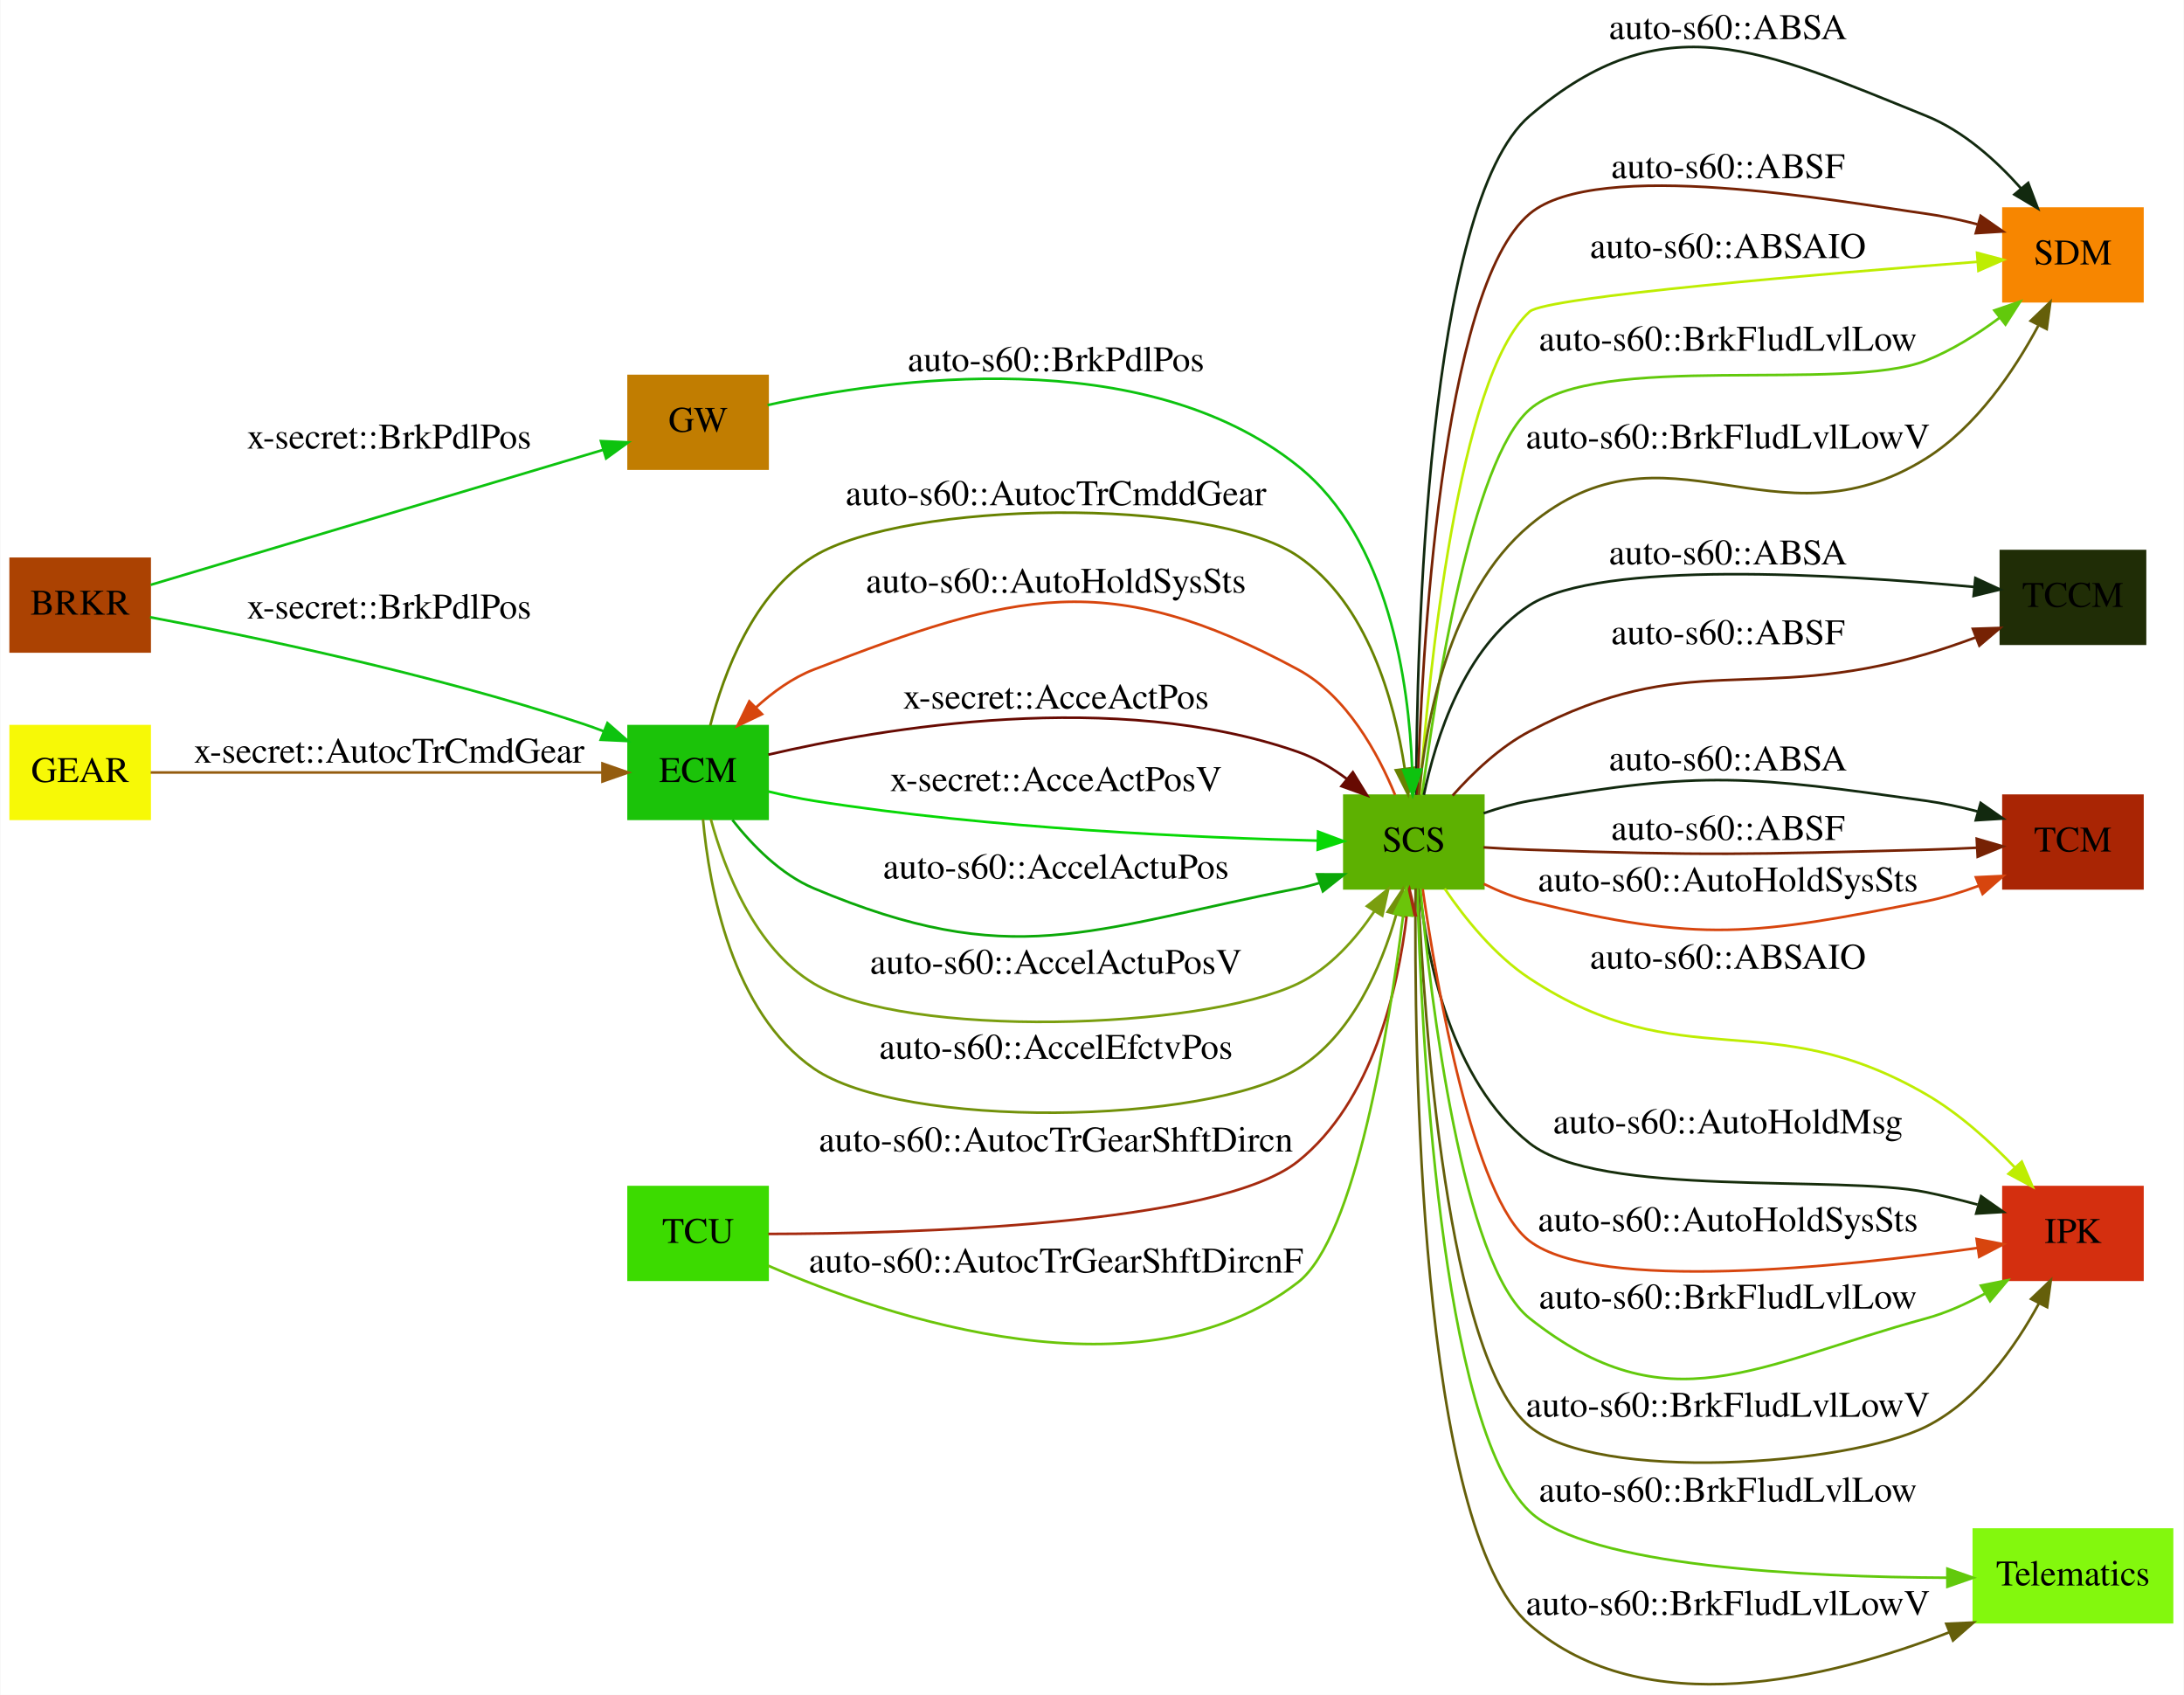
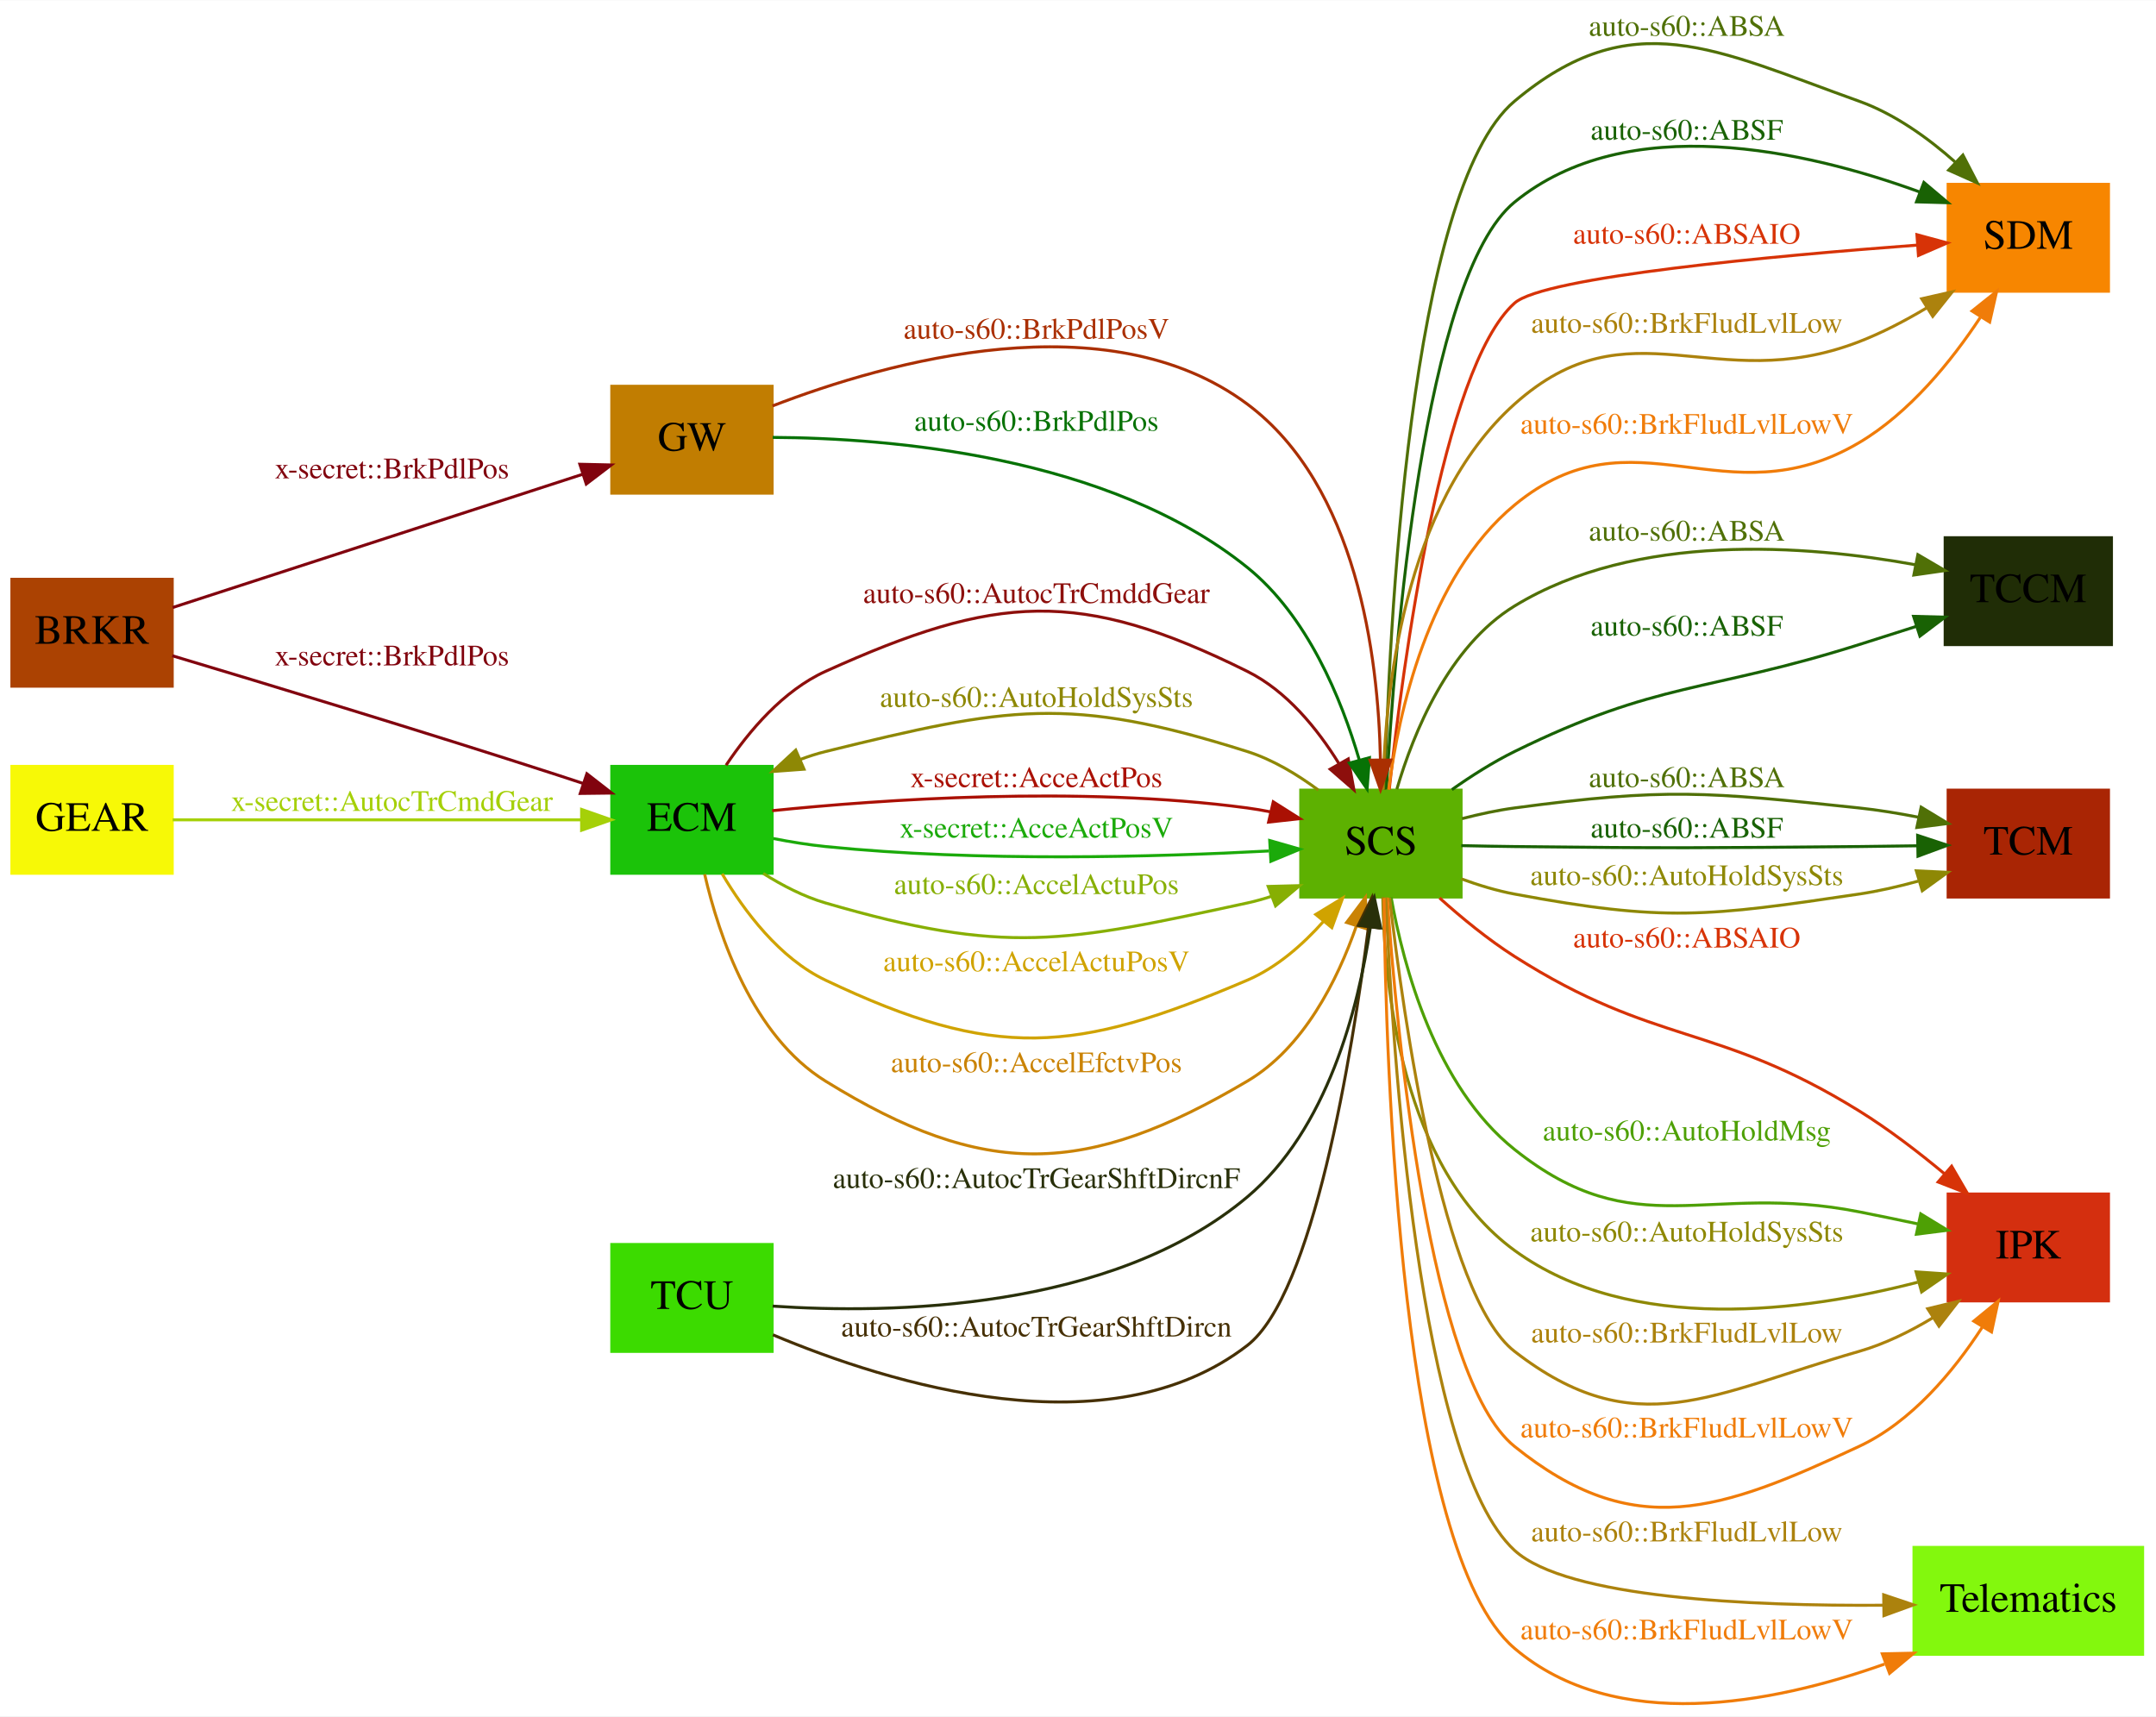
- <svg xmlns="http://www.w3.org/2000/svg" width="848pt" height="658pt" viewBox="0.00 0.00 848.00 658.21">
-   <g id="graph0" class="graph" transform="scale(1 1) rotate(0) translate(4 654.208)">
-     <polygon fill="white" stroke="none" points="-4,4 -4,-654.208 844,-654.208 844,4 -4,4" />
+ <svg xmlns="http://www.w3.org/2000/svg" xmlns:xlink="http://www.w3.org/1999/xlink" width="726pt" height="578pt" viewBox="0.00 0.00 726.00 577.86">
+   <g id="graph0" class="graph" transform="scale(1 1) rotate(0) translate(4 573.857)">
+     <polygon fill="white" stroke="none" points="-4,4 -4,-573.857 722,-573.857 722,4 -4,4" />
    <g id="node1" class="node">
-       <polygon fill="#1bc309" stroke="#1bc309" points="294,-372.208 240,-372.208 240,-336.208 294,-336.208 294,-372.208" />
-       <text text-anchor="middle" x="267" y="-350.508" font-family="Times,serif" font-size="14.00">ECM</text>
+       <polygon fill="#1bc309" stroke="#1bc309" points="256,-315.857 202,-315.857 202,-279.857 256,-279.857 256,-315.857" />
+       <text text-anchor="middle" x="229" y="-294.157" font-family="Times,serif" font-size="14.00">ECM</text>
    </g>
    <g id="node2" class="node">
-       <polygon fill="#5db101" stroke="#5db101" points="572,-345.208 518,-345.208 518,-309.208 572,-309.208 572,-345.208" />
-       <text text-anchor="middle" x="545" y="-323.508" font-family="Times,serif" font-size="14.00">SCS</text>
+       <polygon fill="#5db101" stroke="#5db101" points="488,-307.857 434,-307.857 434,-271.857 488,-271.857 488,-307.857" />
+       <text text-anchor="middle" x="461" y="-286.157" font-family="Times,serif" font-size="14.00">SCS</text>
    </g>
    <g id="edge1" class="edge">
-       <path fill="none" stroke="#670a02" d="M294.323,-361.136C338.34,-371.417 429.04,-386.988 500,-362.208 506.687,-359.872 513.118,-356.049 518.901,-351.769" />
-       <polygon fill="#670a02" stroke="#670a02" points="521.316,-354.316 526.865,-345.291 516.899,-348.886 521.316,-354.316" />
-       <text text-anchor="middle" x="406" y="-379.008" font-family="Times,serif" font-size="14.00">x-secret::AcceActPos</text>
+       <g id="a_edge1">
+         <a xlink:title="Accelerator Actual  Position">
+           <path fill="none" stroke="#aa1003" d="M256.018,-300.932C292.112,-304.628 359.336,-309.445 416,-301.857 418.541,-301.517 421.143,-301.071 423.749,-300.551" />
+           <polygon fill="#aa1003" stroke="#aa1003" points="424.754,-303.911 433.71,-298.249 423.179,-297.091 424.754,-303.911" />
+         </a>
+       </g>
+       <text text-anchor="middle" x="345" y="-308.857" font-family="Times,serif" font-size="10.00" fill="#aa1003">x-secret::AcceActPos</text>
    </g>
    <g id="edge2" class="edge">
-       <path fill="none" stroke="#07d805" d="M294.369,-346.814C300.14,-345.421 306.245,-344.118 312,-343.208 380.627,-332.35 461.83,-328.859 507.687,-327.738" />
-       <polygon fill="#07d805" stroke="#07d805" points="507.816,-331.236 517.737,-327.517 507.662,-324.238 507.816,-331.236" />
-       <text text-anchor="middle" x="406" y="-347.008" font-family="Times,serif" font-size="14.00">x-secret::AcceActPosV</text>
+       <g id="a_edge2">
+         <a xlink:title="Accelerator Actual  Position Validity">
+           <path fill="none" stroke="#1baa0a" d="M256.392,-291.559C262.161,-290.435 268.26,-289.438 274,-288.857 325.611,-283.633 385.69,-285.359 423.287,-287.369" />
+           <polygon fill="#1baa0a" stroke="#1baa0a" points="423.55,-290.89 433.734,-287.967 423.95,-283.902 423.55,-290.89" />
+         </a>
+       </g>
+       <text text-anchor="middle" x="345" y="-291.857" font-family="Times,serif" font-size="10.00" fill="#1baa0a">x-secret::AcceActPosV</text>
    </g>
    <g id="edge6" class="edge">
-       <path fill="none" stroke="#0ba808" d="M280.332,-335.776C288.109,-325.882 299.109,-314.632 312,-309.208 389.014,-276.799 418.014,-293.086 500,-309.208 502.809,-309.76 505.665,-310.493 508.503,-311.348" />
-       <polygon fill="#0ba808" stroke="#0ba808" points="507.396,-314.668 517.991,-314.637 509.689,-308.055 507.396,-314.668" />
-       <text text-anchor="middle" x="406" y="-313.008" font-family="Times,serif" font-size="14.00">auto-s60::AccelActuPos</text>
+       <g id="a_edge6">
+         <a xlink:title="Accelerator Actual Position">
+           <path fill="none" stroke="#87af03" d="M253.008,-279.802C259.45,-275.729 266.698,-271.983 274,-269.857 334.594,-252.212 354.319,-256.496 416,-269.857 418.676,-270.436 421.384,-271.193 424.073,-272.072" />
+           <polygon fill="#87af03" stroke="#87af03" points="423.043,-275.425 433.635,-275.695 425.523,-268.879 423.043,-275.425" />
+         </a>
+       </g>
+       <text text-anchor="middle" x="345" y="-272.857" font-family="Times,serif" font-size="10.00" fill="#87af03">auto-s60::AccelActuPos</text>
    </g>
    <g id="edge7" class="edge">
-       <path fill="none" stroke="#7a9e0f" d="M271.957,-336.034C277.317,-316.368 288.985,-285.977 312,-272.208 347.851,-250.758 462.346,-254.11 500,-272.208 512.436,-278.185 522.457,-289.578 529.777,-300.451" />
-       <polygon fill="#7a9e0f" stroke="#7a9e0f" points="526.808,-302.305 535.062,-308.947 532.751,-298.607 526.808,-302.305" />
-       <text text-anchor="middle" x="406" y="-276.008" font-family="Times,serif" font-size="14.00">auto-s60::AccelActuPosV</text>
+       <g id="a_edge7">
+         <a xlink:title="Accelerator Actual Position Validity">
+           <path fill="none" stroke="#d0a300" d="M239.178,-279.653C246.648,-267.035 258.489,-251.226 274,-243.857 331.004,-216.773 357.965,-219.059 416,-243.857 425.908,-248.091 434.652,-255.772 441.68,-263.661" />
+           <polygon fill="#d0a300" stroke="#d0a300" points="439.065,-265.992 448.117,-271.498 444.475,-261.549 439.065,-265.992" />
+         </a>
+       </g>
+       <text text-anchor="middle" x="345" y="-246.857" font-family="Times,serif" font-size="10.00" fill="#d0a300">auto-s60::AccelActuPosV</text>
    </g>
    <g id="edge8" class="edge">
-       <path fill="none" stroke="#72910a" d="M268.909,-336.027C271.328,-309.547 280.125,-261.14 312,-239.208 346.417,-215.526 464.462,-217.244 500,-239.208 521.007,-252.19 532.32,-278.576 538.188,-299.085" />
-       <polygon fill="#72910a" stroke="#72910a" points="534.829,-300.075 540.717,-308.883 541.607,-298.326 534.829,-300.075" />
-       <text text-anchor="middle" x="406" y="-243.008" font-family="Times,serif" font-size="14.00">auto-s60::AccelEfctvPos</text>
+       <g id="a_edge8">
+         <a xlink:title="Accelerator Effective Position">
+           <path fill="none" stroke="#ca8305" d="M233.283,-279.533C238.134,-258.523 249.444,-225.033 274,-209.857 327.686,-176.677 361.675,-177.736 416,-209.857 434.996,-221.088 446.343,-243.764 452.744,-262.114" />
+           <polygon fill="#ca8305" stroke="#ca8305" points="449.445,-263.292 455.808,-271.764 456.117,-261.173 449.445,-263.292" />
+         </a>
+       </g>
+       <text text-anchor="middle" x="345" y="-212.857" font-family="Times,serif" font-size="10.00" fill="#ca8305">auto-s60::AccelEfctvPos</text>
    </g>
    <g id="edge21" class="edge">
-       <path fill="none" stroke="#678200" d="M271.727,-372.446C276.92,-392.565 288.478,-423.975 312,-438.208 347.744,-459.835 465.442,-461.683 500,-438.208 526.977,-419.882 537.414,-382.159 541.452,-355.801" />
-       <polygon fill="#678200" stroke="#678200" points="544.955,-356.004 542.783,-345.634 538.015,-355.095 544.955,-356.004" />
-       <text text-anchor="middle" x="406" y="-458.008" font-family="Times,serif" font-size="14.00">auto-s60::AutocTrCmddGear</text>
+       <g id="a_edge21">
+         <a xlink:title="Automatic Transmission Commanded Gear">
+           <path fill="none" stroke="#8d0f0c" d="M240.494,-316.246C248.148,-327.673 259.67,-341.379 274,-347.857 331.508,-373.854 359.474,-375.926 416,-347.857 429.261,-341.272 439.598,-328.569 446.912,-316.726" />
+           <polygon fill="#8d0f0c" stroke="#8d0f0c" points="450.001,-318.374 451.913,-307.953 443.92,-314.907 450.001,-318.374" />
+         </a>
+       </g>
+       <text text-anchor="middle" x="345" y="-370.857" font-family="Times,serif" font-size="10.00" fill="#8d0f0c">auto-s60::AutocTrCmddGear</text>
    </g>
    <g id="edge19" class="edge">
-       <path fill="none" stroke="#d7450e" d="M537.722,-345.482C531.108,-361.563 518.982,-383.964 500,-394.208 426.468,-433.889 389.934,-424.337 312,-394.208 303.695,-390.997 295.992,-385.409 289.427,-379.41" />
-       <polygon fill="#d7450e" stroke="#d7450e" points="291.835,-376.869 282.276,-372.298 286.898,-381.832 291.835,-376.869" />
-       <text text-anchor="middle" x="406" y="-424.008" font-family="Times,serif" font-size="14.00">auto-s60::AutoHoldSysSts</text>
+       <g id="a_edge19">
+         <a xlink:title="Auto Hold System Status">
+           <path fill="none" stroke="#8e8805" d="M439.943,-307.873C432.877,-313.11 424.552,-318.147 416,-320.857 355.837,-339.922 335.29,-335.91 274,-320.857 271.175,-320.163 268.33,-319.252 265.519,-318.194" />
+           <polygon fill="#8e8805" stroke="#8e8805" points="266.742,-314.909 256.176,-314.128 263.949,-321.328 266.742,-314.909" />
+         </a>
+       </g>
+       <text text-anchor="middle" x="345" y="-335.857" font-family="Times,serif" font-size="10.00" fill="#8e8805">auto-s60::AutoHoldSysSts</text>
    </g>
    <g id="node6" class="node">
-       <polygon fill="#f78600" stroke="#f78600" points="828,-573.208 774,-573.208 774,-537.208 828,-537.208 828,-573.208" />
-       <text text-anchor="middle" x="801" y="-551.508" font-family="Times,serif" font-size="14.00">SDM</text>
+       <polygon fill="#f78600" stroke="#f78600" points="706,-511.857 652,-511.857 652,-475.857 706,-475.857 706,-511.857" />
+       <text text-anchor="middle" x="679" y="-490.157" font-family="Times,serif" font-size="14.00">SDM</text>
    </g>
    <g id="edge9" class="edge">
-       <path fill="none" stroke="#12290f" d="M545.914,-345.499C546.073,-402.457 549.912,-574.889 590,-609.208 641.994,-653.718 680.53,-634.824 744,-609.208 758.412,-603.391 771.182,-591.893 780.875,-580.996" />
-       <polygon fill="#12290f" stroke="#12290f" points="783.621,-583.168 787.368,-573.258 778.259,-578.669 783.621,-583.168" />
-       <text text-anchor="middle" x="667" y="-639.008" font-family="Times,serif" font-size="14.00">auto-s60::ABSA</text>
+       <g id="a_edge9">
+         <a xlink:title="Antilock Brake System Active">
+           <path fill="none" stroke="#507007" d="M462.309,-307.916C463.622,-360.226 470.473,-510.037 506,-539.857 545.489,-573.002 573.462,-557.236 622,-539.857 633.91,-535.592 645.103,-527.582 654.305,-519.425" />
+           <polygon fill="#507007" stroke="#507007" points="656.975,-521.719 661.847,-512.311 652.171,-516.627 656.975,-521.719" />
+         </a>
+       </g>
+       <text text-anchor="middle" x="564" y="-561.857" font-family="Times,serif" font-size="10.00" fill="#507007">auto-s60::ABSA</text>
    </g>
    <g id="edge12" class="edge">
-       <path fill="none" stroke="#762204" d="M546.403,-345.572C547.964,-397.293 555.404,-542.292 590,-571.208 616.258,-593.154 710.109,-575.954 744,-571.208 750.506,-570.296 757.316,-568.817 763.857,-567.117" />
-       <polygon fill="#762204" stroke="#762204" points="765.153,-570.389 773.833,-564.313 763.259,-563.65 765.153,-570.389" />
-       <text text-anchor="middle" x="667" y="-585.008" font-family="Times,serif" font-size="14.00">auto-s60::ABSF</text>
+       <g id="a_edge12">
+         <a xlink:title="Antilock Brake System Failed">
+           <path fill="none" stroke="#196204" d="M462.867,-308.157C465.536,-355.646 475.398,-480.86 506,-505.857 544.093,-536.973 604.147,-523.201 642.276,-509.345" />
+           <polygon fill="#196204" stroke="#196204" points="643.844,-512.493 651.941,-505.66 641.35,-505.952 643.844,-512.493" />
+         </a>
+       </g>
+       <text text-anchor="middle" x="564" y="-526.857" font-family="Times,serif" font-size="10.00" fill="#196204">auto-s60::ABSF</text>
    </g>
    <g id="edge16" class="edge">
-       <path fill="none" stroke="#beed02" d="M547.224,-345.493C550.679,-391.124 562.127,-508.144 590,-533.208 596.367,-538.933 705.335,-548.022 763.722,-552.514" />
-       <polygon fill="#beed02" stroke="#beed02" points="763.763,-556.027 774,-553.297 764.295,-549.047 763.763,-556.027" />
-       <text text-anchor="middle" x="667" y="-554.008" font-family="Times,serif" font-size="14.00">auto-s60::ABSAIO</text>
+       <g id="a_edge16">
+         <a xlink:title="Antilock Brake System Active Indication On">
+           <path fill="none" stroke="#d73307" d="M463.816,-308.12C468.353,-349.797 481.603,-450.006 506,-471.857 515.903,-480.726 594.03,-487.83 641.516,-491.382" />
+           <polygon fill="#d73307" stroke="#d73307" points="641.494,-494.89 651.722,-492.126 642.003,-487.908 641.494,-494.89" />
+         </a>
+       </g>
+       <text text-anchor="middle" x="564" y="-491.857" font-family="Times,serif" font-size="10.00" fill="#d73307">auto-s60::ABSAIO</text>
    </g>
    <g id="edge26" class="edge">
-       <path fill="none" stroke="#62c90c" d="M548.176,-345.252C553.287,-384.44 567.364,-475.406 590,-495.208 615.953,-517.911 711.944,-501.502 744,-514.208 753.997,-518.17 763.831,-524.353 772.399,-530.727" />
-       <polygon fill="#62c90c" stroke="#62c90c" points="770.477,-533.668 780.504,-537.088 774.799,-528.161 770.477,-533.668" />
-       <text text-anchor="middle" x="667" y="-518.008" font-family="Times,serif" font-size="14.00">auto-s60::BrkFludLvlLow</text>
+       <g id="a_edge26">
+         <a xlink:title="Break Fluid Level Low">
+           <path fill="none" stroke="#ac820d" d="M461.709,-308.017C462.264,-339.494 468.263,-404.054 506,-437.857 545.026,-472.814 573.13,-439.967 622,-458.857 629.669,-461.821 637.437,-465.872 644.645,-470.167" />
+           <polygon fill="#ac820d" stroke="#ac820d" points="643.097,-473.327 653.428,-475.675 646.816,-467.397 643.097,-473.327" />
+         </a>
+       </g>
+       <text text-anchor="middle" x="564" y="-461.857" font-family="Times,serif" font-size="10.00" fill="#ac820d">auto-s60::BrkFludLvlLow</text>
    </g>
    <g id="edge29" class="edge">
-       <path fill="none" stroke="#655f0a" d="M546.972,-345.455C549.467,-372.717 558.357,-423.703 590,-450.208 643.213,-494.779 685.215,-439.295 744,-476.208 763.461,-488.428 778.105,-510.12 787.528,-527.686" />
-       <polygon fill="#655f0a" stroke="#655f0a" points="784.575,-529.602 792.223,-536.934 790.817,-526.433 784.575,-529.602" />
-       <text text-anchor="middle" x="667" y="-480.008" font-family="Times,serif" font-size="14.00">auto-s60::BrkFludLvlLowV</text>
+       <g id="a_edge29">
+         <a xlink:title="Brake Fluid Level Low Validity">
+           <path fill="none" stroke="#f07c09" d="M463.604,-308.027C466.881,-333.567 476.731,-379.662 506,-403.857 546.383,-437.239 576.902,-398.187 622,-424.857 639.046,-434.937 653.076,-452.256 662.83,-467.02" />
+           <polygon fill="#f07c09" stroke="#f07c09" points="660.058,-469.187 668.34,-475.795 665.987,-465.465 660.058,-469.187" />
+         </a>
+       </g>
+       <text text-anchor="middle" x="564" y="-427.857" font-family="Times,serif" font-size="10.00" fill="#f07c09">auto-s60::BrkFludLvlLowV</text>
    </g>
    <g id="node7" class="node">
-       <polygon fill="#202d06" stroke="#202d06" points="829,-440.208 773,-440.208 773,-404.208 829,-404.208 829,-440.208" />
-       <text text-anchor="middle" x="801" y="-418.508" font-family="Times,serif" font-size="14.00">TCCM</text>
+       <polygon fill="#202d06" stroke="#202d06" points="707,-392.857 651,-392.857 651,-356.857 707,-356.857 707,-392.857" />
+       <text text-anchor="middle" x="679" y="-371.157" font-family="Times,serif" font-size="14.00">TCCM</text>
    </g>
    <g id="edge10" class="edge">
-       <path fill="none" stroke="#12290f" d="M548.898,-345.501C553.436,-367.318 564.503,-402.883 590,-419.208 617.579,-436.865 709.845,-431.22 762.443,-426.281" />
-       <polygon fill="#12290f" stroke="#12290f" points="763.102,-429.733 772.715,-425.278 762.422,-422.766 763.102,-429.733" />
-       <text text-anchor="middle" x="667" y="-435.008" font-family="Times,serif" font-size="14.00">auto-s60::ABSA</text>
+       <g id="a_edge10">
+         <a xlink:title="Antilock Brake System Active">
+           <path fill="none" stroke="#507007" d="M466.369,-308.175C471.999,-327.283 483.818,-356.302 506,-369.857 546.893,-394.845 604.075,-390.479 641.074,-383.736" />
+           <polygon fill="#507007" stroke="#507007" points="641.809,-387.159 650.945,-381.794 640.457,-380.291 641.809,-387.159" />
+         </a>
+       </g>
+       <text text-anchor="middle" x="564" y="-391.857" font-family="Times,serif" font-size="10.00" fill="#507007">auto-s60::ABSA</text>
    </g>
    <g id="edge13" class="edge">
-       <path fill="none" stroke="#762204" d="M560.061,-345.242C567.927,-354.104 578.461,-364.154 590,-370.208 651.749,-402.603 677.05,-380.712 744,-400.208 750.252,-402.028 756.781,-404.267 763.08,-406.612" />
-       <polygon fill="#762204" stroke="#762204" points="762.128,-409.996 772.717,-410.34 764.653,-403.468 762.128,-409.996" />
-       <text text-anchor="middle" x="667" y="-404.008" font-family="Times,serif" font-size="14.00">auto-s60::ABSF</text>
+       <g id="a_edge13">
+         <a xlink:title="Antilock Brake System Failed">
+           <path fill="none" stroke="#196204" d="M484.901,-308.018C491.458,-312.646 498.79,-317.308 506,-320.857 554.433,-344.693 570.526,-340.597 622,-356.857 628.199,-358.815 634.777,-360.912 641.163,-362.958" />
+           <polygon fill="#196204" stroke="#196204" points="640.367,-366.379 650.958,-366.104 642.508,-359.714 640.367,-366.379" />
+         </a>
+       </g>
+       <text text-anchor="middle" x="564" y="-359.857" font-family="Times,serif" font-size="10.00" fill="#196204">auto-s60::ABSF</text>
    </g>
    <g id="node8" class="node">
-       <polygon fill="#a92504" stroke="#a92504" points="828,-345.208 774,-345.208 774,-309.208 828,-309.208 828,-345.208" />
-       <text text-anchor="middle" x="801" y="-323.508" font-family="Times,serif" font-size="14.00">TCM</text>
+       <polygon fill="#a92504" stroke="#a92504" points="706,-307.857 652,-307.857 652,-271.857 706,-271.857 706,-307.857" />
+       <text text-anchor="middle" x="679" y="-286.157" font-family="Times,serif" font-size="14.00">TCM</text>
    </g>
    <g id="edge11" class="edge">
-       <path fill="none" stroke="#12290f" d="M572.114,-338.387C577.901,-340.387 584.076,-342.164 590,-343.208 657.406,-355.083 676.217,-352.701 744,-343.208 750.506,-342.296 757.316,-340.817 763.857,-339.117" />
-       <polygon fill="#12290f" stroke="#12290f" points="765.153,-342.389 773.833,-336.313 763.259,-335.65 765.153,-342.389" />
-       <text text-anchor="middle" x="667" y="-355.008" font-family="Times,serif" font-size="14.00">auto-s60::ABSA</text>
+       <g id="a_edge11">
+         <a xlink:title="Antilock Brake System Active">
+           <path fill="none" stroke="#507007" d="M488.29,-298.249C494.066,-299.748 500.193,-301.079 506,-301.857 557.099,-308.7 570.731,-307.288 622,-301.857 628.489,-301.169 635.331,-300.046 641.918,-298.755" />
+           <polygon fill="#507007" stroke="#507007" points="642.915,-302.122 651.974,-296.627 641.466,-295.273 642.915,-302.122" />
+         </a>
+       </g>
+       <text text-anchor="middle" x="564" y="-308.857" font-family="Times,serif" font-size="10.00" fill="#507007">auto-s60::ABSA</text>
    </g>
    <g id="edge14" class="edge">
-       <path fill="none" stroke="#762204" d="M572.043,-325.137C577.944,-324.75 584.184,-324.406 590,-324.208 658.405,-321.878 675.58,-322.376 744,-324.208 750.387,-324.379 757.18,-324.659 763.75,-324.982" />
-       <polygon fill="#762204" stroke="#762204" points="763.63,-328.48 773.801,-325.513 764,-321.49 763.63,-328.48" />
-       <text text-anchor="middle" x="667" y="-328.008" font-family="Times,serif" font-size="14.00">auto-s60::ABSF</text>
+       <g id="a_edge14">
+         <a xlink:title="Antilock Brake System Failed">
+           <path fill="none" stroke="#196204" d="M488.057,-289.167C493.956,-289.038 500.193,-288.923 506,-288.857 557.552,-288.271 570.446,-288.397 622,-288.857 628.381,-288.914 635.17,-289.007 641.74,-289.115" />
+           <polygon fill="#196204" stroke="#196204" points="641.731,-292.615 651.791,-289.292 641.854,-285.616 641.731,-292.615" />
+         </a>
+       </g>
+       <text text-anchor="middle" x="564" y="-291.857" font-family="Times,serif" font-size="10.00" fill="#196204">auto-s60::ABSF</text>
    </g>
    <g id="edge20" class="edge">
-       <path fill="none" stroke="#d7450e" d="M572.176,-310.936C577.856,-308.155 583.973,-305.688 590,-304.208 656.469,-287.883 676.851,-290.955 744,-304.208 750.789,-305.547 757.791,-307.72 764.446,-310.207" />
-       <polygon fill="#d7450e" stroke="#d7450e" points="763.301,-313.52 773.884,-314.018 765.922,-307.029 763.301,-313.52" />
-       <text text-anchor="middle" x="667" y="-308.008" font-family="Times,serif" font-size="14.00">auto-s60::AutoHoldSysSts</text>
+       <g id="a_edge20">
+         <a xlink:title="Auto Hold System Status">
+           <path fill="none" stroke="#8e8805" d="M488.063,-277.981C493.853,-275.857 500.043,-273.968 506,-272.857 556.682,-263.406 571.003,-265.287 622,-272.857 628.529,-273.826 635.352,-275.398 641.897,-277.205" />
+           <polygon fill="#8e8805" stroke="#8e8805" points="641.29,-280.676 651.874,-280.184 643.293,-273.969 641.29,-280.676" />
+         </a>
+       </g>
+       <text text-anchor="middle" x="564" y="-275.857" font-family="Times,serif" font-size="10.00" fill="#8e8805">auto-s60::AutoHoldSysSts</text>
    </g>
    <g id="node9" class="node">
-       <polygon fill="#d42f0f" stroke="#d42f0f" points="828,-193.208 774,-193.208 774,-157.208 828,-157.208 828,-193.208" />
-       <text text-anchor="middle" x="801" y="-171.508" font-family="Times,serif" font-size="14.00">IPK</text>
+       <polygon fill="#d42f0f" stroke="#d42f0f" points="706,-171.857 652,-171.857 652,-135.857 706,-135.857 706,-171.857" />
+       <text text-anchor="middle" x="679" y="-150.157" font-family="Times,serif" font-size="14.00">IPK</text>
    </g>
    <g id="edge15" class="edge">
-       <path fill="none" stroke="#beed02" d="M556.979,-309.074C564.837,-297.536 576.405,-283.136 590,-274.208 649.602,-235.064 682.324,-264.994 744,-229.208 756.753,-221.808 768.814,-210.899 778.453,-200.819" />
-       <polygon fill="#beed02" stroke="#beed02" points="781.132,-203.076 785.323,-193.345 775.979,-198.339 781.132,-203.076" />
-       <text text-anchor="middle" x="667" y="-278.008" font-family="Times,serif" font-size="14.00">auto-s60::ABSAIO</text>
+       <g id="a_edge15">
+         <a xlink:title="Antilock Brake System Active Indication On">
+           <path fill="none" stroke="#d73307" d="M480.75,-271.538C488.223,-264.822 497.145,-257.494 506,-251.857 553.661,-221.517 573.968,-229.607 622,-199.857 631.909,-193.719 641.98,-186 650.798,-178.647" />
+           <polygon fill="#d73307" stroke="#d73307" points="653.181,-181.215 658.503,-172.054 648.629,-175.896 653.181,-181.215" />
+         </a>
+       </g>
+       <text text-anchor="middle" x="564" y="-254.857" font-family="Times,serif" font-size="10.00" fill="#d73307">auto-s60::ABSAIO</text>
    </g>
    <g id="edge17" class="edge">
-       <path fill="none" stroke="#162d0b" d="M547.216,-308.784C550.023,-282.397 559.307,-234.37 590,-210.208 617.093,-188.878 710.209,-198.076 744,-191.208 750.503,-189.886 757.351,-188.19 763.941,-186.4" />
-       <polygon fill="#162d0b" stroke="#162d0b" points="765.332,-189.643 773.997,-183.547 763.422,-182.909 765.332,-189.643" />
-       <text text-anchor="middle" x="667" y="-214.008" font-family="Times,serif" font-size="14.00">auto-s60::AutoHoldMsg</text>
+       <g id="a_edge17">
+         <a xlink:title="Auto Hold Message">
+           <path fill="none" stroke="#4ea005" d="M464.436,-271.819C468.601,-248.413 479.393,-208.071 506,-186.857 546.967,-154.195 570.6,-176.014 622,-165.857 628.401,-164.592 635.201,-163.187 641.773,-161.797" />
+           <polygon fill="#4ea005" stroke="#4ea005" points="642.779,-165.161 651.825,-159.647 641.315,-158.316 642.779,-165.161" />
+         </a>
+       </g>
+       <text text-anchor="middle" x="564" y="-189.857" font-family="Times,serif" font-size="10.00" fill="#4ea005">auto-s60::AutoHoldMsg</text>
    </g>
    <g id="edge18" class="edge">
-       <path fill="none" stroke="#d7450e" d="M548.431,-308.951C553.811,-271.652 568.017,-188.819 590,-172.208 616.454,-152.218 711.315,-162.146 764.031,-169.571" />
-       <polygon fill="#d7450e" stroke="#d7450e" points="763.58,-173.042 773.979,-171.013 764.585,-166.114 763.58,-173.042" />
-       <text text-anchor="middle" x="667" y="-176.008" font-family="Times,serif" font-size="14.00">auto-s60::AutoHoldSysSts</text>
+       <g id="a_edge18">
+         <a xlink:title="Auto Hold System Status">
+           <path fill="none" stroke="#8e8805" d="M461.632,-271.85C462.11,-241.441 468.052,-180.527 506,-152.857 545.258,-124.232 604.091,-132.397 641.76,-142.15" />
+           <polygon fill="#8e8805" stroke="#8e8805" points="641.219,-145.631 651.789,-144.913 643.078,-138.882 641.219,-145.631" />
+         </a>
+       </g>
+       <text text-anchor="middle" x="564" y="-155.857" font-family="Times,serif" font-size="10.00" fill="#8e8805">auto-s60::AutoHoldSysSts</text>
    </g>
    <g id="edge24" class="edge">
-       <path fill="none" stroke="#62c90c" d="M547.525,-309.06C551.506,-266.624 563.771,-162.93 590,-142.208 643.706,-99.777 677.967,-124.199 744,-142.208 751.808,-144.337 759.636,-147.863 766.861,-151.837" />
-       <polygon fill="#62c90c" stroke="#62c90c" points="765.254,-154.953 775.642,-157.037 768.821,-148.93 765.254,-154.953" />
-       <text text-anchor="middle" x="667" y="-146.008" font-family="Times,serif" font-size="14.00">auto-s60::BrkFludLvlLow</text>
+       <g id="a_edge24">
+         <a xlink:title="Break Fluid Level Low">
+           <path fill="none" stroke="#ac820d" d="M463.917,-271.585C468.545,-231.444 481.773,-137.639 506,-118.857 546.745,-87.269 572.442,-104.644 622,-118.857 630.555,-121.31 639.07,-125.494 646.784,-130.133" />
+           <polygon fill="#ac820d" stroke="#ac820d" points="645.125,-133.228 655.425,-135.711 648.922,-127.347 645.125,-133.228" />
+         </a>
+       </g>
+       <text text-anchor="middle" x="564" y="-121.857" font-family="Times,serif" font-size="10.00" fill="#ac820d">auto-s60::BrkFludLvlLow</text>
    </g>
    <g id="edge27" class="edge">
-       <path fill="none" stroke="#655f0a" d="M546.664,-309.061C548.875,-260.025 557.792,-126.772 590,-100.208 616.401,-78.433 713.407,-84.87 744,-100.208 763.856,-110.162 778.473,-130.868 787.785,-148.006" />
-       <polygon fill="#655f0a" stroke="#655f0a" points="784.748,-149.755 792.413,-157.07 790.983,-146.572 784.748,-149.755" />
-       <text text-anchor="middle" x="667" y="-104.008" font-family="Times,serif" font-size="14.00">auto-s60::BrkFludLvlLowV</text>
+       <g id="a_edge27">
+         <a xlink:title="Brake Fluid Level Low Validity">
+           <path fill="none" stroke="#f07c09" d="M463.117,-271.66C466.321,-226.276 477.228,-110.061 506,-86.857 546.131,-54.492 575.296,-65.024 622,-86.857 639.742,-95.151 653.838,-112.136 663.45,-126.929" />
+           <polygon fill="#f07c09" stroke="#f07c09" points="660.646,-129.052 668.848,-135.758 666.618,-125.401 660.646,-129.052" />
+         </a>
+       </g>
+       <text text-anchor="middle" x="564" y="-89.857" font-family="Times,serif" font-size="10.00" fill="#f07c09">auto-s60::BrkFludLvlLowV</text>
    </g>
    <g id="node11" class="node">
-       <polygon fill="#83f80d" stroke="#83f80d" points="839.5,-60.208 762.5,-60.208 762.5,-24.208 839.5,-24.208 839.5,-60.208" />
-       <text text-anchor="middle" x="801" y="-38.508" font-family="Times,serif" font-size="14.00">Telematics</text>
+       <polygon fill="#83f80d" stroke="#83f80d" points="717.5,-52.857 640.5,-52.857 640.5,-16.857 717.5,-16.857 717.5,-52.857" />
+       <text text-anchor="middle" x="679" y="-31.157" font-family="Times,serif" font-size="14.00">Telematics</text>
    </g>
    <g id="edge25" class="edge">
-       <path fill="none" stroke="#62c90c" d="M546.358,-309.018C547.811,-255.543 555.019,-100.51 590,-67.208 612.546,-45.743 697.363,-41.745 752.063,-41.492" />
-       <polygon fill="#62c90c" stroke="#62c90c" points="752.242,-44.992 762.239,-41.486 752.237,-37.992 752.242,-44.992" />
-       <text text-anchor="middle" x="667" y="-71.008" font-family="Times,serif" font-size="14.00">auto-s60::BrkFludLvlLow</text>
+       <g id="a_edge25">
+         <a xlink:title="Break Fluid Level Low">
+           <path fill="none" stroke="#ac820d" d="M462.635,-271.741C464.802,-221.399 473.67,-81.57 506,-51.857 523.576,-35.704 585.744,-33.062 630.286,-33.377" />
+           <polygon fill="#ac820d" stroke="#ac820d" points="630.302,-36.878 640.344,-33.5 630.388,-29.878 630.302,-36.878" />
+         </a>
+       </g>
+       <text text-anchor="middle" x="564" y="-54.857" font-family="Times,serif" font-size="10.00" fill="#ac820d">auto-s60::BrkFludLvlLow</text>
    </g>
    <g id="edge28" class="edge">
-       <path fill="none" stroke="#655f0a" d="M545.689,-309.2C545.082,-249.649 546.657,-60.729 590,-23.208 634.536,15.347 706.055,-2.074 753.04,-20.334" />
-       <polygon fill="#655f0a" stroke="#655f0a" points="751.801,-23.608 762.384,-24.102 754.419,-17.116 751.801,-23.608" />
-       <text text-anchor="middle" x="667" y="-27.008" font-family="Times,serif" font-size="14.00">auto-s60::BrkFludLvlLowV</text>
+       <g id="a_edge28">
+         <a xlink:title="Brake Fluid Level Low Validity">
+           <path fill="none" stroke="#f07c09" d="M462.042,-271.493C462.597,-215.96 467.517,-51.596 506,-18.857 539.969,10.042 592.514,-0.033 630.59,-13.554" />
+           <polygon fill="#f07c09" stroke="#f07c09" points="629.835,-17.009 640.427,-17.236 632.289,-10.453 629.835,-17.009" />
+         </a>
+       </g>
+       <text text-anchor="middle" x="564" y="-21.857" font-family="Times,serif" font-size="10.00" fill="#f07c09">auto-s60::BrkFludLvlLowV</text>
    </g>
    <g id="node3" class="node">
-       <polygon fill="#f7f906" stroke="#f7f906" points="54,-372.208 0,-372.208 0,-336.208 54,-336.208 54,-372.208" />
-       <text text-anchor="middle" x="27" y="-350.508" font-family="Times,serif" font-size="14.00">GEAR</text>
+       <polygon fill="#f7f906" stroke="#f7f906" points="54,-315.857 0,-315.857 0,-279.857 54,-279.857 54,-315.857" />
+       <text text-anchor="middle" x="27" y="-294.157" font-family="Times,serif" font-size="14.00">GEAR</text>
    </g>
    <g id="edge3" class="edge">
-       <path fill="none" stroke="#945c0f" d="M54.38,-354.208C97.113,-354.208 181.551,-354.208 229.848,-354.208" />
-       <polygon fill="#945c0f" stroke="#945c0f" points="229.865,-357.708 239.865,-354.208 229.865,-350.708 229.865,-357.708" />
-       <text text-anchor="middle" x="147" y="-358.008" font-family="Times,serif" font-size="14.00">x-secret::AutocTrCmdGear</text>
+       <g id="a_edge3">
+         <a xlink:title="Automatic Transimission Commanded Gear">
+           <path fill="none" stroke="#a5d008" d="M54.147,-297.857C89.332,-297.857 152.079,-297.857 191.789,-297.857" />
+           <polygon fill="#a5d008" stroke="#a5d008" points="191.847,-301.357 201.847,-297.857 191.847,-294.357 191.847,-301.357" />
+         </a>
+       </g>
+       <text text-anchor="middle" x="128" y="-300.857" font-family="Times,serif" font-size="10.00" fill="#a5d008">x-secret::AutocTrCmdGear</text>
    </g>
    <g id="node4" class="node">
-       <polygon fill="#ab4202" stroke="#ab4202" points="54,-437.208 0,-437.208 0,-401.208 54,-401.208 54,-437.208" />
-       <text text-anchor="middle" x="27" y="-415.508" font-family="Times,serif" font-size="14.00">BRKR</text>
+       <polygon fill="#ab4202" stroke="#ab4202" points="54,-378.857 0,-378.857 0,-342.857 54,-342.857 54,-378.857" />
+       <text text-anchor="middle" x="27" y="-357.157" font-family="Times,serif" font-size="14.00">BRKR</text>
    </g>
    <g id="edge5" class="edge">
-       <path fill="none" stroke="#0dc30f" d="M54.134,-414.52C91.774,-407.43 163.19,-392.711 222,-373.208 224.74,-372.299 227.544,-371.288 230.347,-370.219" />
-       <polygon fill="#0dc30f" stroke="#0dc30f" points="231.798,-373.407 239.766,-366.424 229.182,-366.914 231.798,-373.407" />
-       <text text-anchor="middle" x="147" y="-414.008" font-family="Times,serif" font-size="14.00">x-secret::BrkPdlPos</text>
+       <g id="a_edge5">
+         <a xlink:title="Brake Pedal Position">
+           <path fill="none" stroke="#81030e" d="M54.022,-353.111C85.052,-343.814 138.446,-327.626 184,-312.857 186.735,-311.97 189.561,-311.04 192.399,-310.095" />
+           <polygon fill="#81030e" stroke="#81030e" points="193.623,-313.376 201.985,-306.87 191.391,-306.742 193.623,-313.376" />
+         </a>
+       </g>
+       <text text-anchor="middle" x="128" y="-349.857" font-family="Times,serif" font-size="10.00" fill="#81030e">x-secret::BrkPdlPos</text>
    </g>
    <g id="node5" class="node">
-       <polygon fill="#c17d01" stroke="#c17d01" points="294,-508.208 240,-508.208 240,-472.208 294,-472.208 294,-508.208" />
-       <text text-anchor="middle" x="267" y="-486.508" font-family="Times,serif" font-size="14.00">GW</text>
+       <polygon fill="#c17d01" stroke="#c17d01" points="256,-443.857 202,-443.857 202,-407.857 256,-407.857 256,-443.857" />
+       <text text-anchor="middle" x="229" y="-422.157" font-family="Times,serif" font-size="14.00">GW</text>
    </g>
    <g id="edge4" class="edge">
-       <path fill="none" stroke="#0dc30f" d="M54.38,-427.077C97.203,-439.852 181.905,-465.12 230.151,-479.513" />
-       <polygon fill="#0dc30f" stroke="#0dc30f" points="229.282,-482.906 239.865,-482.411 231.283,-476.198 229.282,-482.906" />
-       <text text-anchor="middle" x="147" y="-480.008" font-family="Times,serif" font-size="14.00">x-secret::BrkPdlPos</text>
+       <g id="a_edge4">
+         <a xlink:title="Brake Pedal Position">
+           <path fill="none" stroke="#81030e" d="M54.147,-369.355C89.482,-380.838 152.614,-401.356 192.295,-414.253" />
+           <polygon fill="#81030e" stroke="#81030e" points="191.255,-417.595 201.847,-417.357 193.419,-410.938 191.255,-417.595" />
+         </a>
+       </g>
+       <text text-anchor="middle" x="128" y="-412.857" font-family="Times,serif" font-size="10.00" fill="#81030e">x-secret::BrkPdlPos</text>
    </g>
    <g id="edge30" class="edge">
-       <path fill="none" stroke="#0dc30f" d="M294.001,-496.887C340.811,-507.242 439.966,-521.321 500,-473.208 535.323,-444.898 543.089,-389.269 544.352,-355.446" />
-       <polygon fill="#0dc30f" stroke="#0dc30f" points="547.854,-355.363 544.56,-345.294 540.856,-355.22 547.854,-355.363" />
-       <text text-anchor="middle" x="406" y="-510.008" font-family="Times,serif" font-size="14.00">auto-s60::BrkPdlPos</text>
+       <g id="a_edge30">
+         <a xlink:title="Brake Pedel Position">
+           <path fill="none" stroke="#077205" d="M256.186,-426.638C295.238,-426.433 369.151,-420.59 416,-382.857 436.203,-366.585 447.645,-338.843 453.763,-317.883" />
+           <polygon fill="#077205" stroke="#077205" points="457.145,-318.784 456.354,-308.219 450.384,-316.971 457.145,-318.784" />
+         </a>
+       </g>
+       <text text-anchor="middle" x="345" y="-428.857" font-family="Times,serif" font-size="10.00" fill="#077205">auto-s60::BrkPdlPos</text>
+     </g>
+     <g id="edge31" class="edge">
+       <g id="a_edge31">
+         <a xlink:title="Brake Pedel Position Validity">
+           <path fill="none" stroke="#aa2f02" d="M256.128,-437.236C295.106,-452.264 368.924,-472.974 416,-437.857 452.934,-410.305 460.106,-353.025 460.833,-318.362" />
+           <polygon fill="#aa2f02" stroke="#aa2f02" points="464.334,-317.982 460.871,-307.969 457.334,-317.955 464.334,-317.982" />
+         </a>
+       </g>
+       <text text-anchor="middle" x="345" y="-459.857" font-family="Times,serif" font-size="10.00" fill="#aa2f02">auto-s60::BrkPdlPosV</text>
    </g>
    <g id="node10" class="node">
-       <polygon fill="#3cdb00" stroke="#3cdb00" points="294,-193.208 240,-193.208 240,-157.208 294,-157.208 294,-193.208" />
-       <text text-anchor="middle" x="267" y="-171.508" font-family="Times,serif" font-size="14.00">TCU</text>
+       <polygon fill="#3cdb00" stroke="#3cdb00" points="256,-154.857 202,-154.857 202,-118.857 256,-118.857 256,-154.857" />
+       <text text-anchor="middle" x="229" y="-133.157" font-family="Times,serif" font-size="14.00">TCU</text>
    </g>
    <g id="edge22" class="edge">
-       <path fill="none" stroke="#a52a0f" d="M294.317,-175.005C348.234,-175.117 468.801,-178.237 500,-203.208 528.939,-226.37 538.87,-269.99 542.262,-298.827" />
-       <polygon fill="#a52a0f" stroke="#a52a0f" points="538.809,-299.471 543.268,-309.081 545.775,-298.787 538.809,-299.471" />
-       <text text-anchor="middle" x="406" y="-207.008" font-family="Times,serif" font-size="14.00">auto-s60::AutocTrGearShftDircn</text>
+       <g id="a_edge22">
+         <a xlink:title="Automatic Transmission Gear Shift Direction">
+           <path fill="none" stroke="#463004" d="M256.264,-124.44C295.416,-107.96 369.458,-84.881 416,-120.857 438.16,-137.986 451.253,-218.424 456.823,-261.862" />
+           <polygon fill="#463004" stroke="#463004" points="453.35,-262.3 458.048,-271.796 460.298,-261.443 453.35,-262.3" />
+         </a>
+       </g>
+       <text text-anchor="middle" x="345" y="-123.857" font-family="Times,serif" font-size="10.00" fill="#463004">auto-s60::AutocTrGearShftDircn</text>
    </g>
    <g id="edge23" class="edge">
-       <path fill="none" stroke="#6bc50a" d="M294.21,-162.689C340.915,-142.416 439.317,-109.162 500,-156.208 522.381,-173.559 535.376,-254.939 540.874,-298.886" />
-       <polygon fill="#6bc50a" stroke="#6bc50a" points="537.414,-299.425 542.083,-308.936 544.364,-298.59 537.414,-299.425" />
-       <text text-anchor="middle" x="406" y="-160.008" font-family="Times,serif" font-size="14.00">auto-s60::AutocTrGearShftDircnF</text>
+       <g id="a_edge23">
+         <a xlink:title="Automatic Transmission Gear Shift Direction Failure">
+           <path fill="none" stroke="#29300a" d="M256.173,-134.104C295.544,-131.455 370.255,-132.427 416,-170.857 442.949,-193.496 453.398,-234.236 457.446,-261.66" />
+           <polygon fill="#29300a" stroke="#29300a" points="454.003,-262.328 458.743,-271.803 460.946,-261.44 454.003,-262.328" />
+         </a>
+       </g>
+       <text text-anchor="middle" x="345" y="-173.857" font-family="Times,serif" font-size="10.00" fill="#29300a">auto-s60::AutocTrGearShftDircnF</text>
    </g>
  </g>
</svg>
